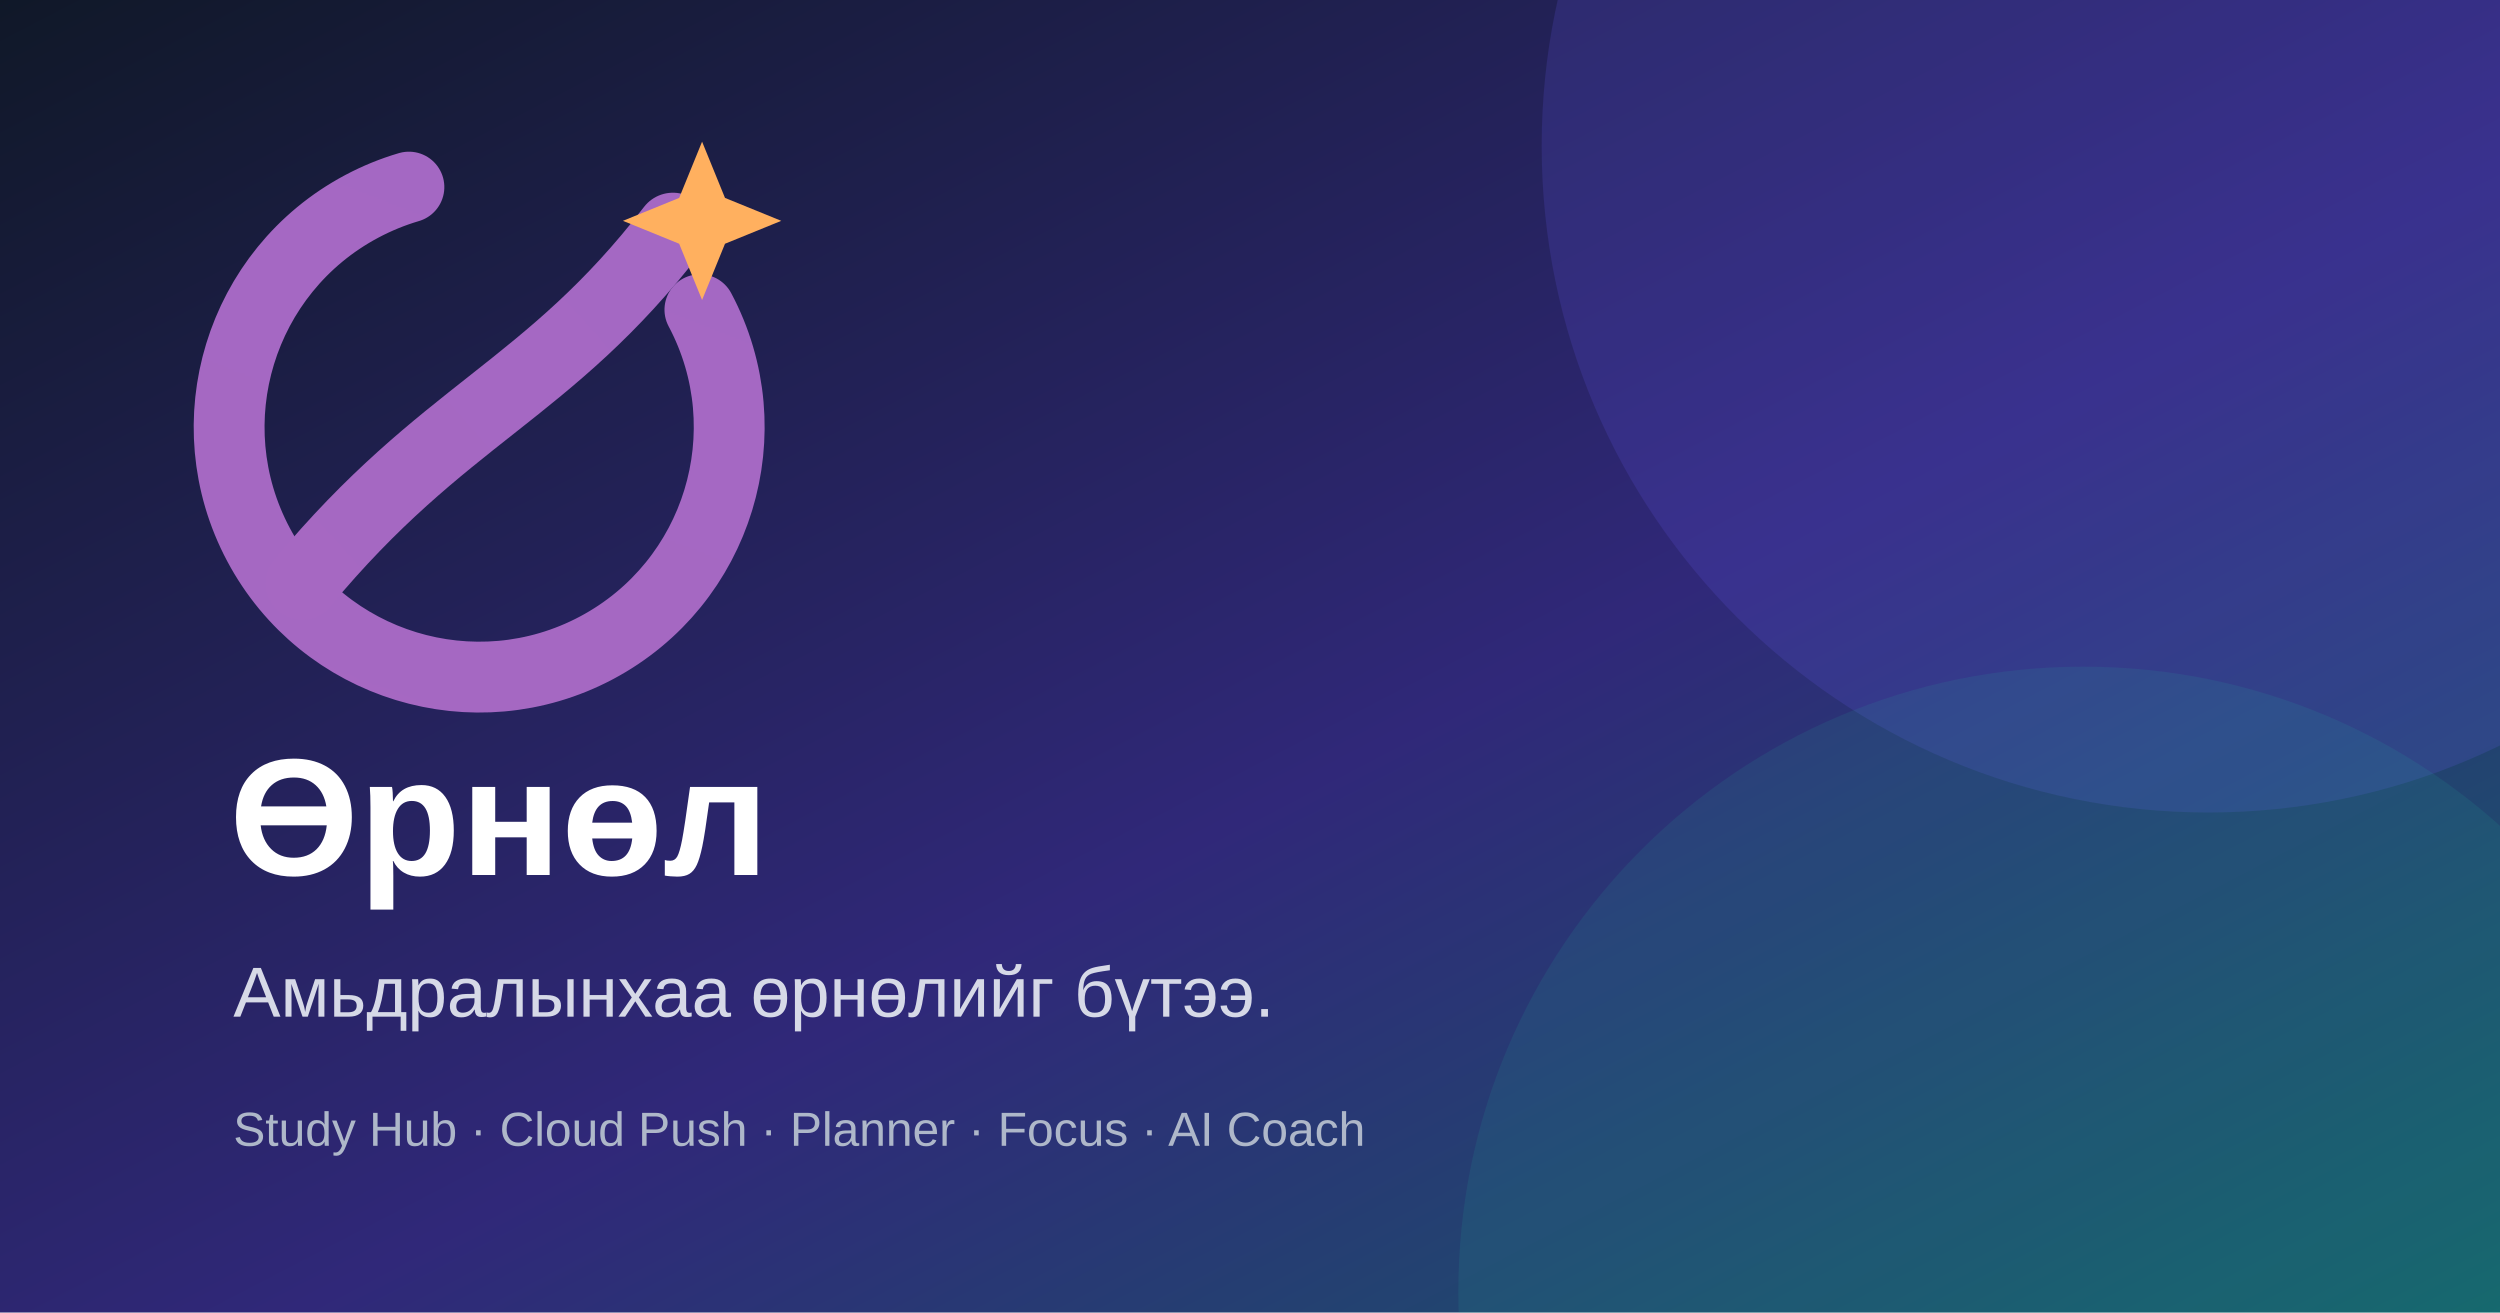
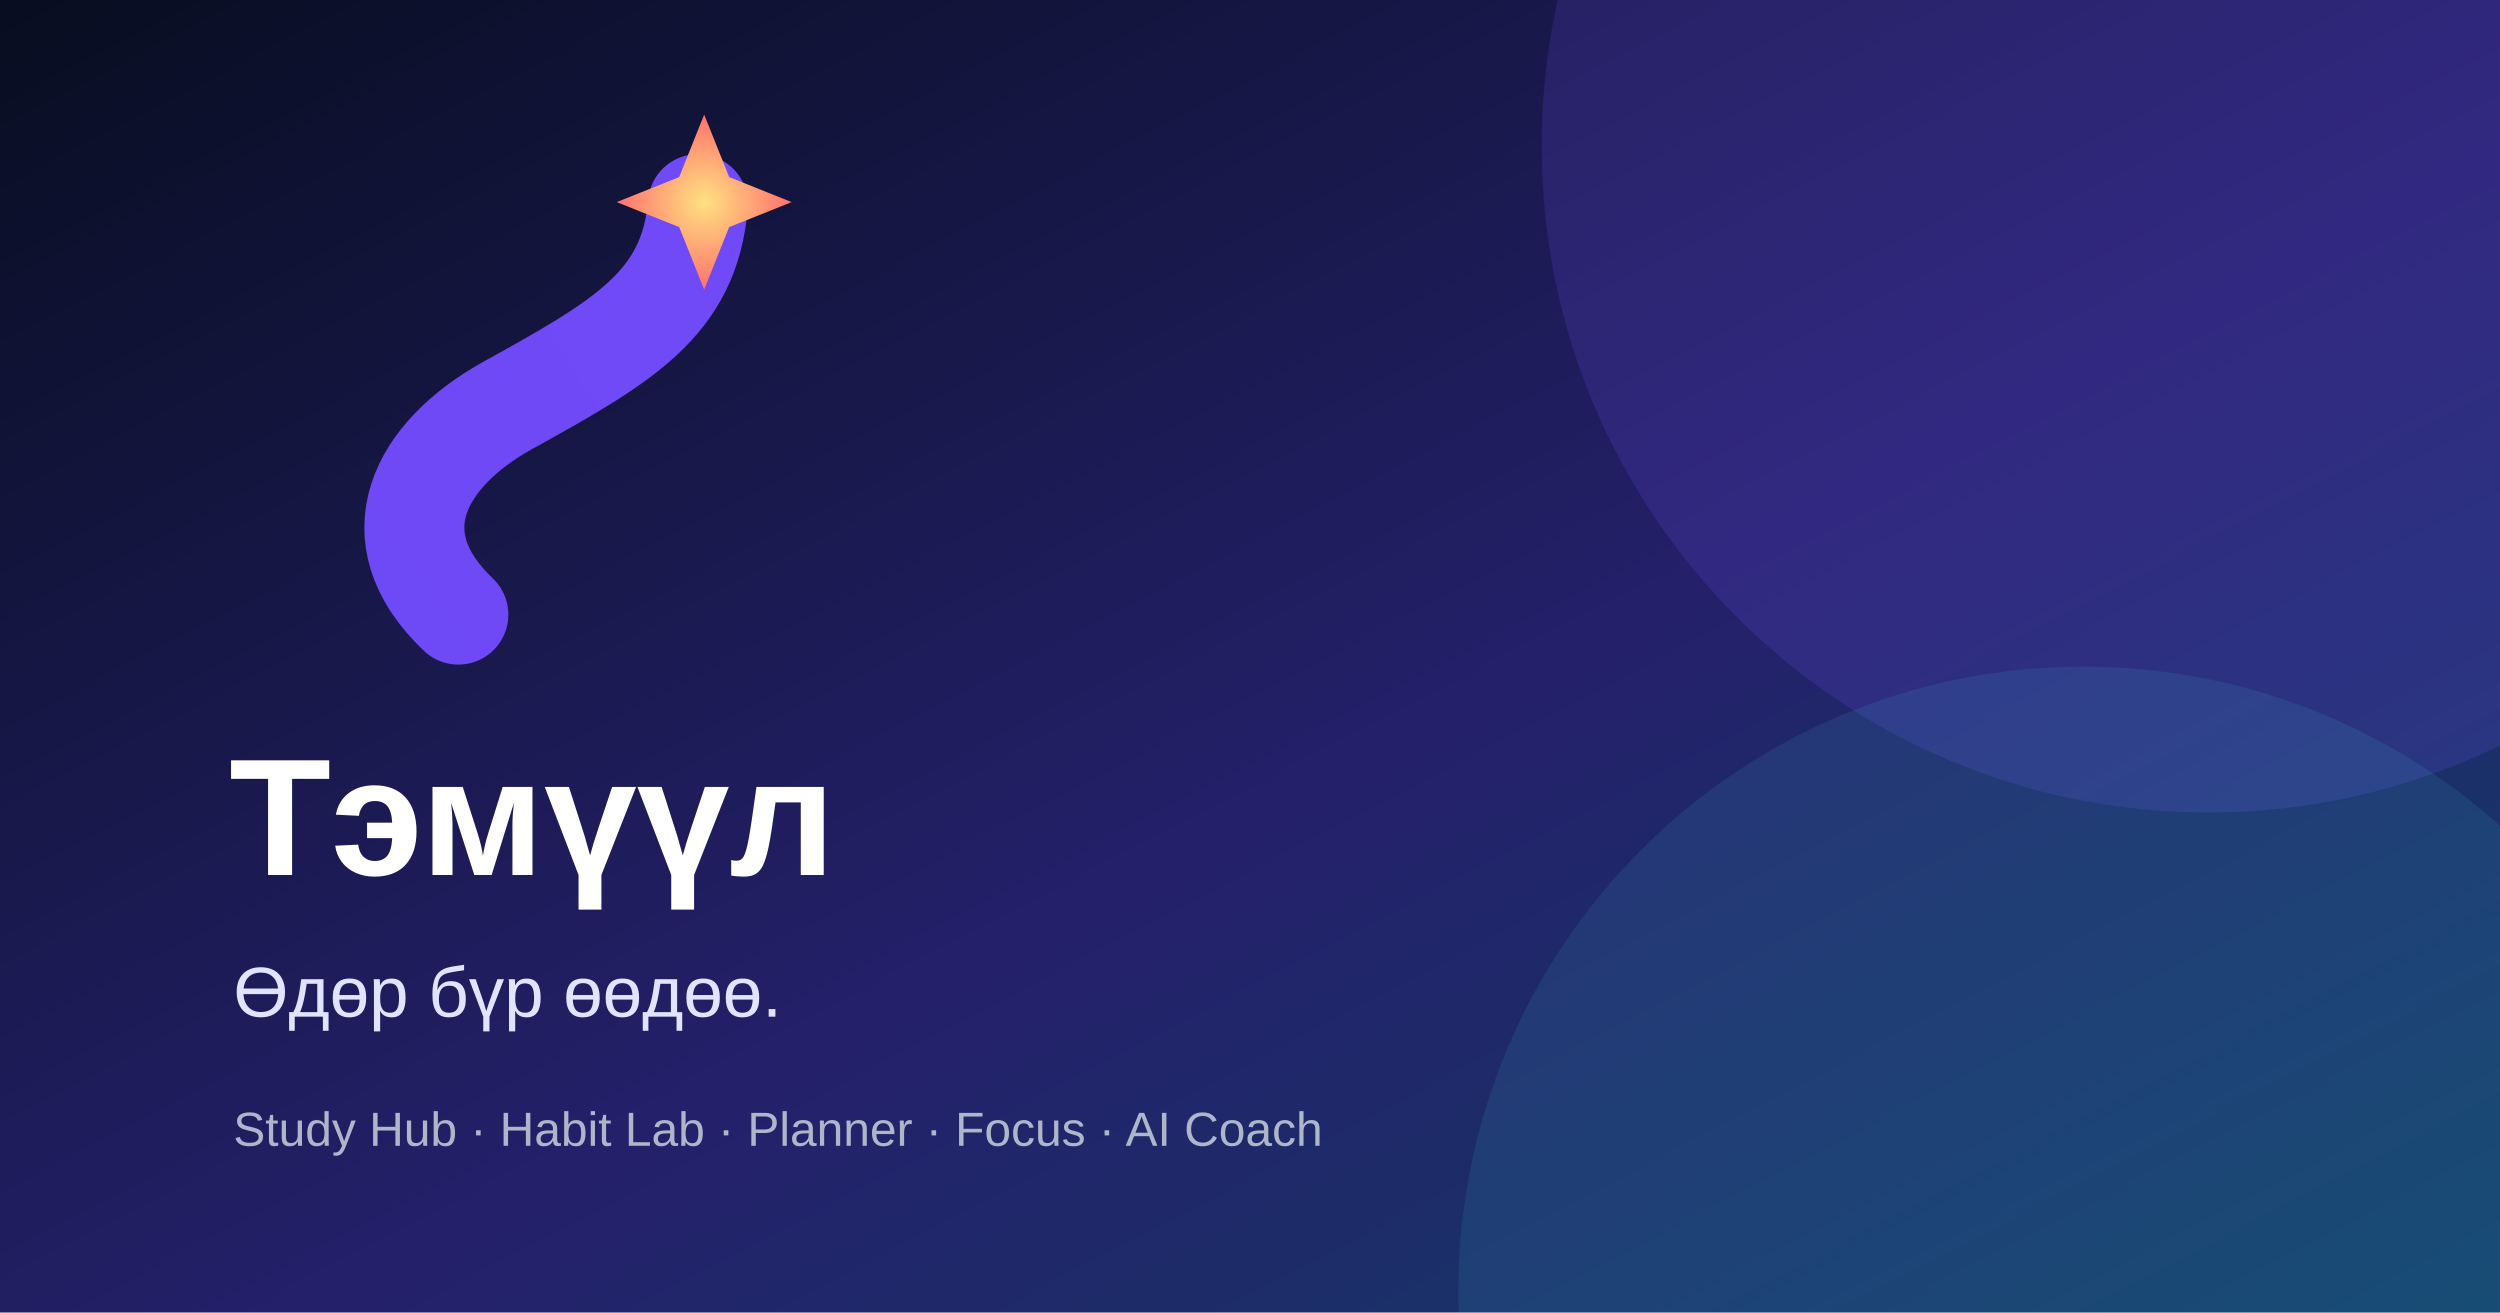
<svg xmlns="http://www.w3.org/2000/svg" width="1200" height="630" viewBox="0 0 1200 630">
  <defs>
    <linearGradient id="bg" x1="0" y1="0" x2="1" y2="1">
-       <stop stop-color="#101828" />
-       <stop offset=".56" stop-color="#302879" />
-       <stop offset="1" stop-color="#155e68" />
+       <stop stop-color="#080d20" />
+       <stop offset=".56" stop-color="#24206a" />
+       <stop offset="1" stop-color="#123e68" />
    </linearGradient>
-     <linearGradient id="flow" x1="115" y1="260" x2="325" y2="80">
-       <stop stop-color="#ff7a66" />
-       <stop offset=".48" stop-color="#6d5dfc" />
-       <stop offset="1" stop-color="#20c9a6" />
+     <linearGradient id="flow" x1="128" y1="286" x2="336" y2="74">
+       <stop stop-color="#3526d8" />
+       <stop offset=".5" stop-color="#8054ff" />
+       <stop offset="1" stop-color="#6ee7f9" />
    </linearGradient>
+     <radialGradient id="spark">
+       <stop stop-color="#ffe181" />
+       <stop offset="1" stop-color="#ff716d" />
+     </radialGradient>
  </defs>
  <rect width="1200" height="630" fill="url(#bg)" />
-   <circle cx="1060" cy="70" r="320" fill="#6d5dfc" opacity=".16" />
-   <circle cx="1000" cy="620" r="300" fill="#20c9a6" opacity=".1" />
-   <circle cx="230" cy="205" r="120" fill="none" stroke="url(#flow)" stroke-width="34" stroke-linecap="round" stroke-dasharray="590 180" transform="rotate(-28 230 205)" />
-   <path d="M145 280c68-82 118-92 178-170" fill="none" stroke="url(#flow)" stroke-width="35" stroke-linecap="round" />
-   <path d="m337 68 11 27 27 11-27 11-11 27-11-27-27-11 27-11z" fill="#ffb05f" />
-   <text x="110" y="420" fill="#fff" font-family="Arial,sans-serif" font-size="80" font-weight="800">Өрнөл</text>
-   <text x="112" y="488" fill="#d6d9e7" font-family="Arial,sans-serif" font-size="34">Амьдралынхаа өрнөлийг бүтээ.</text>
-   <text x="112" y="550" fill="#aeb7c9" font-family="Arial,sans-serif" font-size="23">Study Hub · Cloud Push · Planner · Focus · AI Coach</text>
+   <circle cx="1060" cy="70" r="320" fill="#7657ff" opacity=".16" />
+   <circle cx="1000" cy="620" r="300" fill="#48d7ed" opacity=".1" />
+   <path d="M118 270h210" stroke="url(#flow)" stroke-width="50" stroke-linecap="round" />
+   <path d="M220 295c-40-38-18-77 23-100 56-31 88-49 92-97" fill="none" stroke="url(#flow)" stroke-width="48" stroke-linecap="round" />
+   <path d="m338 55 12 30 30 12-30 12-12 30-12-30-30-12 30-12z" fill="url(#spark)" />
+   <text x="110" y="420" fill="#fff" font-family="Arial,sans-serif" font-size="80" font-weight="800">Тэмүүл</text>
+   <text x="112" y="488" fill="#dfe4ff" font-family="Arial,sans-serif" font-size="34">Өдөр бүр өөдөө.</text>
+   <text x="112" y="550" fill="#aeb7c9" font-family="Arial,sans-serif" font-size="23">Study Hub · Habit Lab · Planner · Focus · AI Coach</text>
</svg>
